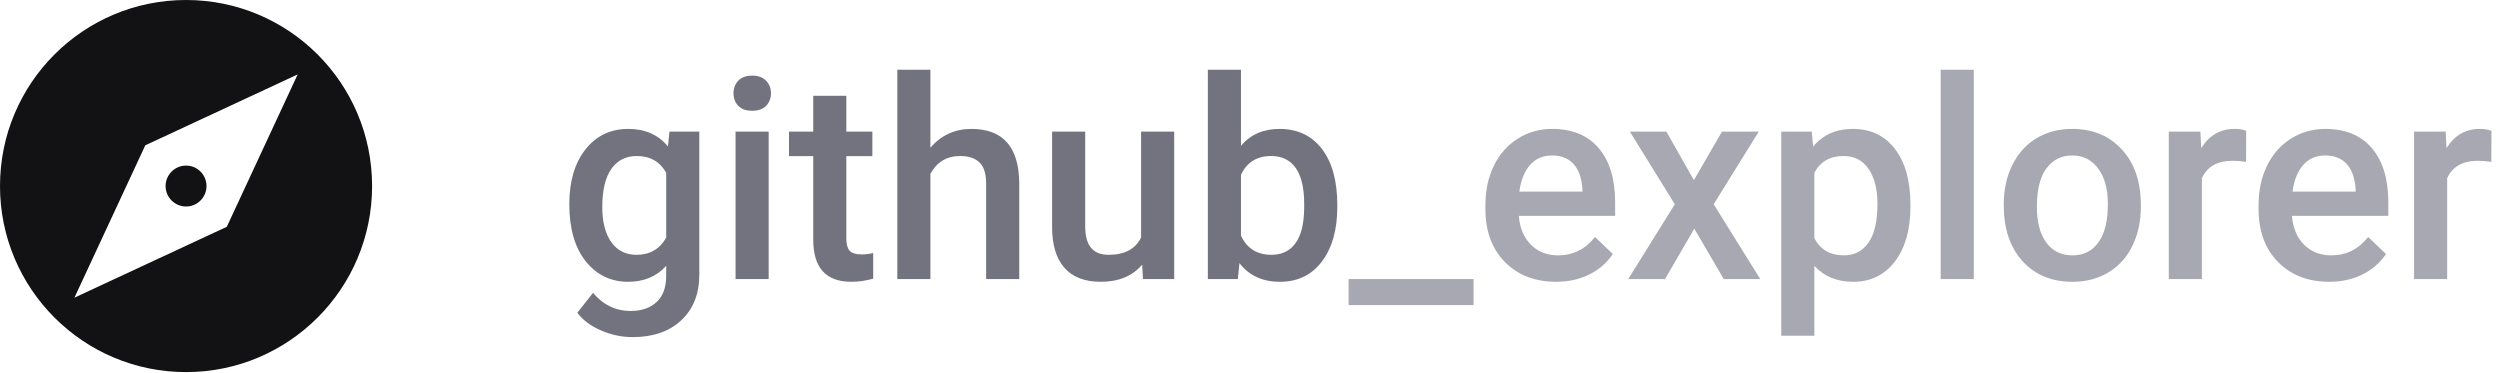
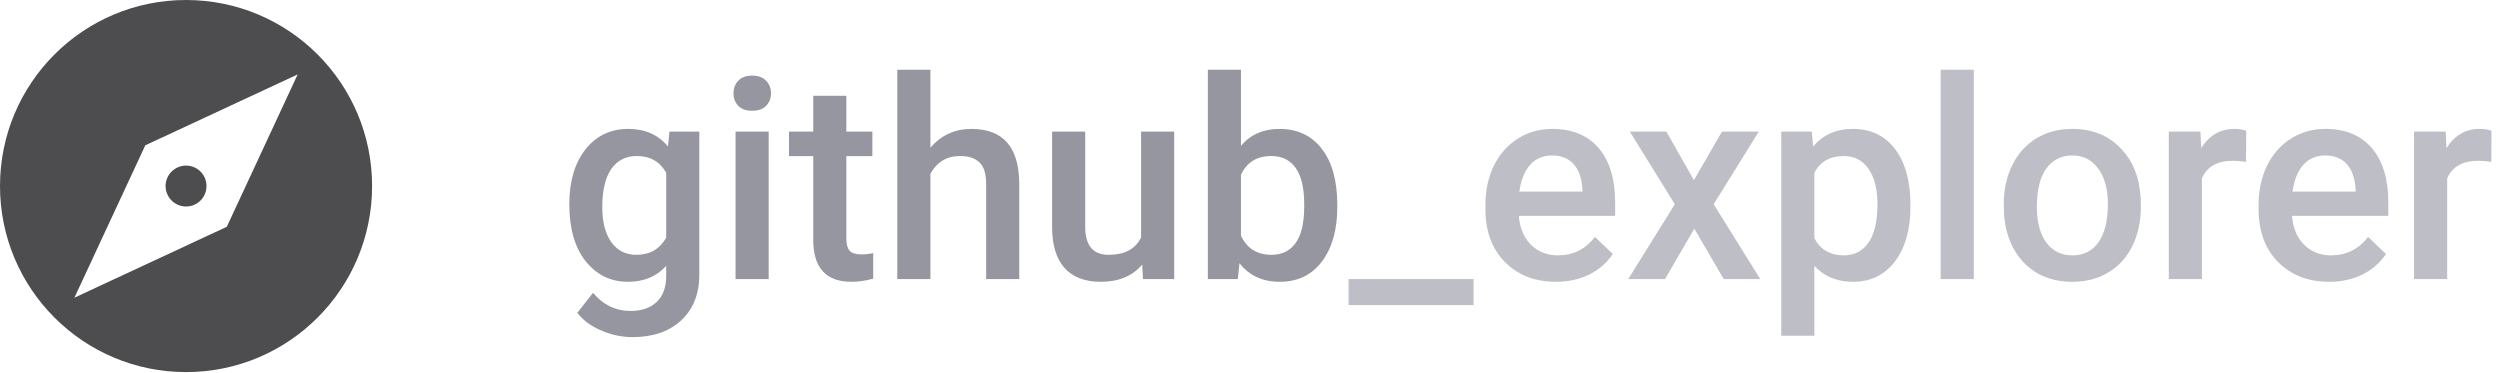
- <svg xmlns="http://www.w3.org/2000/svg" width="215" height="32" viewBox="0 0 215 32" fill="none">
+ <svg xmlns="http://www.w3.org/2000/svg" width="215" opacity="0.75" height="32" viewBox="0 0 215 32" fill="none">
  <path d="M48.961 17.566C48.961 15.598 49.422 14.027 50.344 12.855C51.273 11.676 52.504 11.086 54.035 11.086C55.48 11.086 56.617 11.59 57.445 12.598L57.574 11.32H60.141V23.613C60.141 25.277 59.621 26.59 58.582 27.551C57.551 28.512 56.156 28.992 54.398 28.992C53.469 28.992 52.559 28.797 51.668 28.406C50.785 28.023 50.113 27.52 49.652 26.895L51 25.184C51.875 26.223 52.953 26.742 54.234 26.742C55.18 26.742 55.926 26.484 56.473 25.969C57.02 25.461 57.293 24.711 57.293 23.719V22.863C56.473 23.777 55.379 24.234 54.012 24.234C52.527 24.234 51.312 23.645 50.367 22.465C49.43 21.285 48.961 19.652 48.961 17.566ZM51.797 17.812C51.797 19.086 52.055 20.09 52.57 20.824C53.094 21.551 53.816 21.914 54.738 21.914C55.887 21.914 56.738 21.422 57.293 20.438V14.859C56.754 13.898 55.91 13.418 54.762 13.418C53.824 13.418 53.094 13.789 52.57 14.531C52.055 15.273 51.797 16.367 51.797 17.812ZM66.106 24H63.258V11.32H66.106V24ZM63.082 8.027C63.082 7.59 63.219 7.227 63.492 6.938C63.773 6.648 64.172 6.504 64.688 6.504C65.203 6.504 65.602 6.648 65.883 6.938C66.164 7.227 66.305 7.59 66.305 8.027C66.305 8.457 66.164 8.816 65.883 9.105C65.602 9.387 65.203 9.527 64.688 9.527C64.172 9.527 63.773 9.387 63.492 9.105C63.219 8.816 63.082 8.457 63.082 8.027ZM72.785 8.238V11.32H75.023V13.43H72.785V20.508C72.785 20.992 72.879 21.344 73.066 21.562C73.262 21.773 73.606 21.879 74.098 21.879C74.426 21.879 74.758 21.84 75.094 21.762V23.965C74.445 24.145 73.82 24.234 73.219 24.234C71.031 24.234 69.938 23.027 69.938 20.613V13.43H67.852V11.32H69.938V8.238H72.785ZM80.016 12.703C80.945 11.625 82.121 11.086 83.543 11.086C86.246 11.086 87.617 12.629 87.656 15.715V24H84.809V15.82C84.809 14.945 84.617 14.328 84.234 13.969C83.859 13.602 83.305 13.418 82.57 13.418C81.43 13.418 80.578 13.926 80.016 14.941V24H77.168V6H80.016V12.703ZM98.227 22.758C97.391 23.742 96.203 24.234 94.664 24.234C93.289 24.234 92.246 23.832 91.535 23.027C90.832 22.223 90.481 21.059 90.481 19.535V11.32H93.328V19.5C93.328 21.109 93.996 21.914 95.332 21.914C96.715 21.914 97.648 21.418 98.133 20.426V11.32H100.98V24H98.297L98.227 22.758ZM115.008 17.789C115.008 19.758 114.566 21.324 113.684 22.488C112.809 23.652 111.602 24.234 110.062 24.234C108.578 24.234 107.422 23.699 106.594 22.629L106.453 24H103.875V6H106.723V12.539C107.543 11.57 108.648 11.086 110.039 11.086C111.586 11.086 112.801 11.66 113.684 12.809C114.566 13.957 115.008 15.562 115.008 17.625V17.789ZM112.16 17.543C112.16 16.168 111.918 15.137 111.434 14.449C110.949 13.762 110.246 13.418 109.324 13.418C108.09 13.418 107.223 13.957 106.723 15.035V20.262C107.23 21.363 108.105 21.914 109.348 21.914C110.238 21.914 110.926 21.582 111.41 20.918C111.895 20.254 112.145 19.25 112.16 17.906V17.543Z" fill="#737380" />
  <path d="M126.727 26.238H115.98V24H126.727V26.238ZM133.816 24.234C132.012 24.234 130.547 23.668 129.422 22.535C128.305 21.395 127.746 19.879 127.746 17.988V17.637C127.746 16.371 127.988 15.242 128.473 14.25C128.965 13.25 129.652 12.473 130.535 11.918C131.418 11.363 132.402 11.086 133.488 11.086C135.215 11.086 136.547 11.637 137.484 12.738C138.43 13.84 138.902 15.398 138.902 17.414V18.562H130.617C130.703 19.609 131.051 20.438 131.66 21.047C132.277 21.656 133.051 21.961 133.98 21.961C135.285 21.961 136.348 21.434 137.168 20.379L138.703 21.844C138.195 22.602 137.516 23.191 136.664 23.613C135.82 24.027 134.871 24.234 133.816 24.234ZM133.477 13.371C132.695 13.371 132.062 13.645 131.578 14.191C131.102 14.738 130.797 15.5 130.664 16.477H136.09V16.266C136.027 15.312 135.773 14.594 135.328 14.109C134.883 13.617 134.266 13.371 133.477 13.371ZM145.676 15.492L148.09 11.32H151.254L147.375 17.566L151.383 24H148.242L145.711 19.664L143.191 24H140.027L144.035 17.566L140.168 11.32H143.309L145.676 15.492ZM164.297 17.789C164.297 19.75 163.852 21.316 162.961 22.488C162.07 23.652 160.875 24.234 159.375 24.234C157.984 24.234 156.871 23.777 156.035 22.863V28.875H153.188V11.32H155.812L155.93 12.609C156.766 11.594 157.902 11.086 159.34 11.086C160.887 11.086 162.098 11.664 162.973 12.82C163.855 13.969 164.297 15.566 164.297 17.613V17.789ZM161.461 17.543C161.461 16.277 161.207 15.273 160.699 14.531C160.199 13.789 159.48 13.418 158.543 13.418C157.379 13.418 156.543 13.898 156.035 14.859V20.484C156.551 21.469 157.395 21.961 158.566 21.961C159.473 21.961 160.18 21.598 160.688 20.871C161.203 20.137 161.461 19.027 161.461 17.543ZM169.746 24H166.898V6H169.746V24ZM172.324 17.543C172.324 16.301 172.57 15.184 173.062 14.191C173.555 13.191 174.246 12.426 175.137 11.895C176.027 11.355 177.051 11.086 178.207 11.086C179.918 11.086 181.305 11.637 182.367 12.738C183.438 13.84 184.016 15.301 184.102 17.121L184.113 17.789C184.113 19.039 183.871 20.156 183.387 21.141C182.91 22.125 182.223 22.887 181.324 23.426C180.434 23.965 179.402 24.234 178.23 24.234C176.441 24.234 175.008 23.641 173.93 22.453C172.859 21.258 172.324 19.668 172.324 17.684V17.543ZM175.172 17.789C175.172 19.094 175.441 20.117 175.98 20.859C176.52 21.594 177.27 21.961 178.23 21.961C179.191 21.961 179.938 21.586 180.469 20.836C181.008 20.086 181.277 18.988 181.277 17.543C181.277 16.262 181 15.246 180.445 14.496C179.898 13.746 179.152 13.371 178.207 13.371C177.277 13.371 176.539 13.742 175.992 14.484C175.445 15.219 175.172 16.32 175.172 17.789ZM193.16 13.922C192.785 13.859 192.398 13.828 192 13.828C190.695 13.828 189.816 14.328 189.363 15.328V24H186.516V11.32H189.234L189.305 12.738C189.992 11.637 190.945 11.086 192.164 11.086C192.57 11.086 192.906 11.141 193.172 11.25L193.16 13.922ZM200.309 24.234C198.504 24.234 197.039 23.668 195.914 22.535C194.797 21.395 194.238 19.879 194.238 17.988V17.637C194.238 16.371 194.48 15.242 194.965 14.25C195.457 13.25 196.145 12.473 197.027 11.918C197.91 11.363 198.895 11.086 199.98 11.086C201.707 11.086 203.039 11.637 203.977 12.738C204.922 13.84 205.395 15.398 205.395 17.414V18.562H197.109C197.195 19.609 197.543 20.438 198.152 21.047C198.77 21.656 199.543 21.961 200.473 21.961C201.777 21.961 202.84 21.434 203.66 20.379L205.195 21.844C204.688 22.602 204.008 23.191 203.156 23.613C202.312 24.027 201.363 24.234 200.309 24.234ZM199.969 13.371C199.188 13.371 198.555 13.645 198.07 14.191C197.594 14.738 197.289 15.5 197.156 16.477H202.582V16.266C202.52 15.312 202.266 14.594 201.82 14.109C201.375 13.617 200.758 13.371 199.969 13.371ZM214.254 13.922C213.879 13.859 213.492 13.828 213.094 13.828C211.789 13.828 210.91 14.328 210.457 15.328V24H207.609V11.32H210.328L210.398 12.738C211.086 11.637 212.039 11.086 213.258 11.086C213.664 11.086 214 11.141 214.266 11.25L214.254 13.922Z" fill="#A8A8B3" />
  <path fill-rule="evenodd" clip-rule="evenodd" d="M0 16C0 7.16 7.16 0 16 0C24.84 0 32 7.16 32 16C32 24.832 24.84 32 16 32C7.16 32 0 24.832 0 16ZM6.4 25.6L19.504 19.504L25.6 6.4L12.496 12.496L6.4 25.6ZM17.76 16C17.76 16.968 16.976 17.76 16 17.76C15.032 17.76 14.24 16.968 14.24 16C14.24 15.032 15.032 14.24 16 14.24C16.976 14.24 17.76 15.032 17.76 16Z" fill="#121214" />
</svg>
